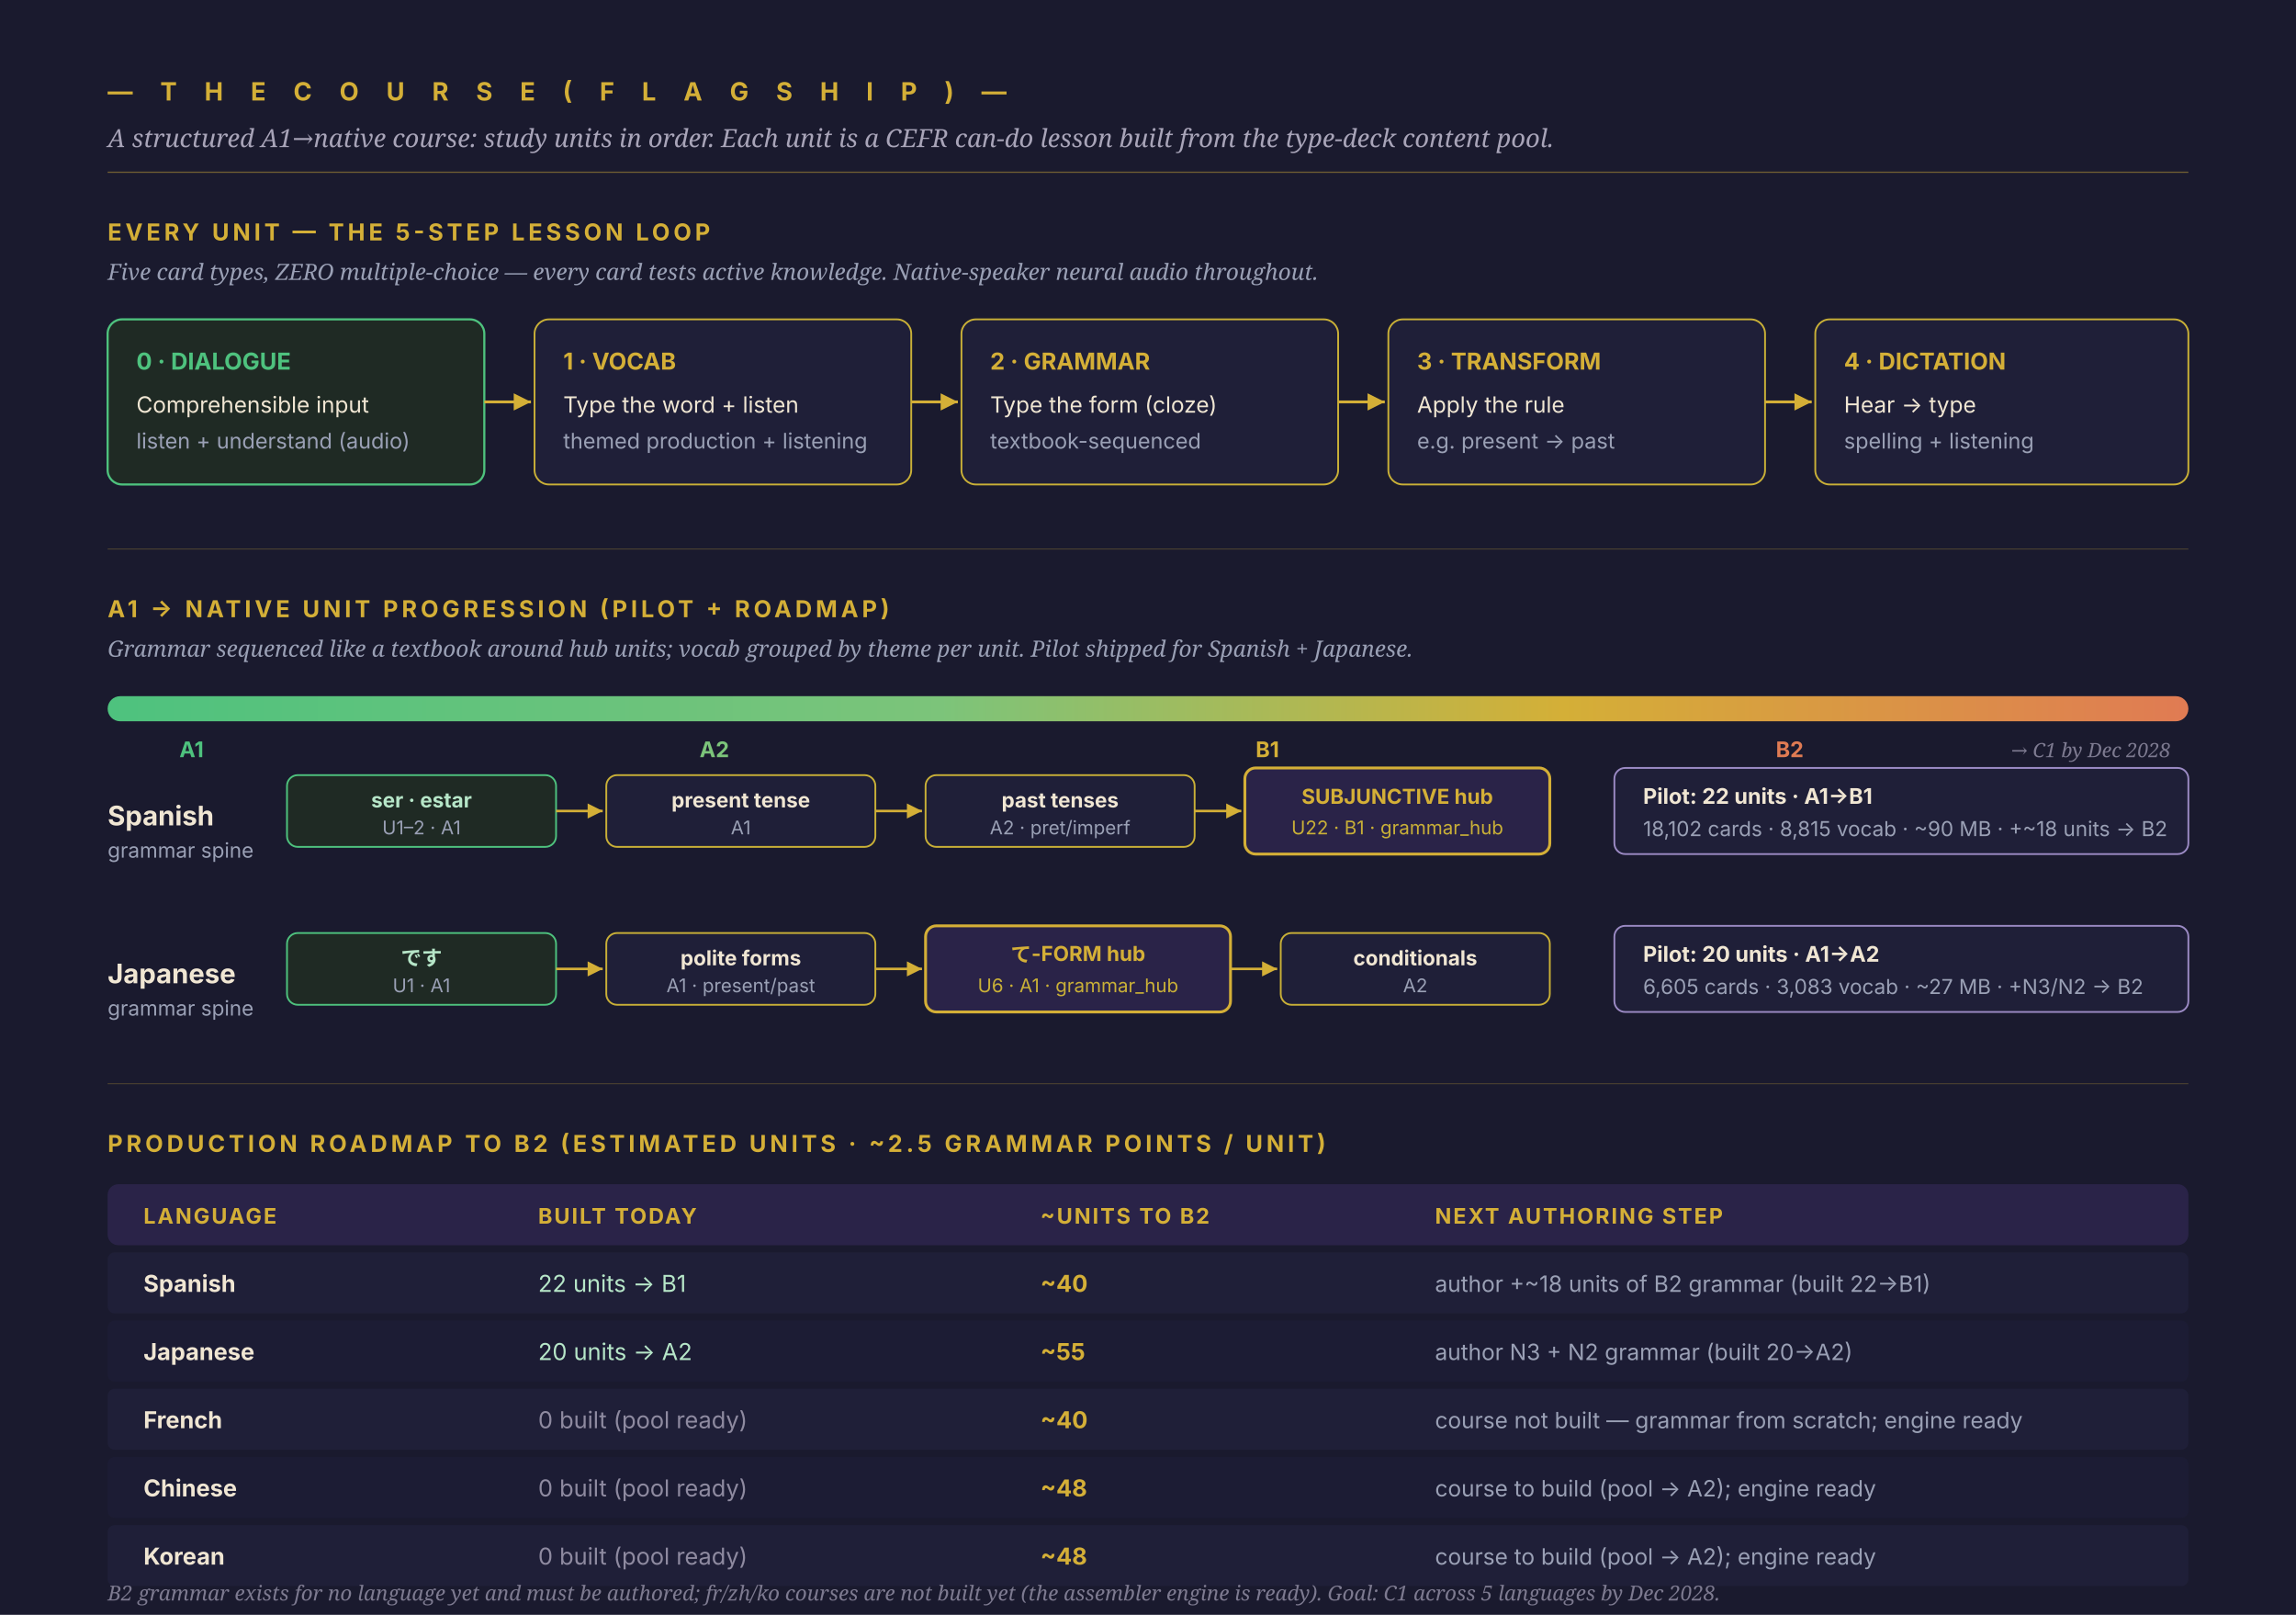
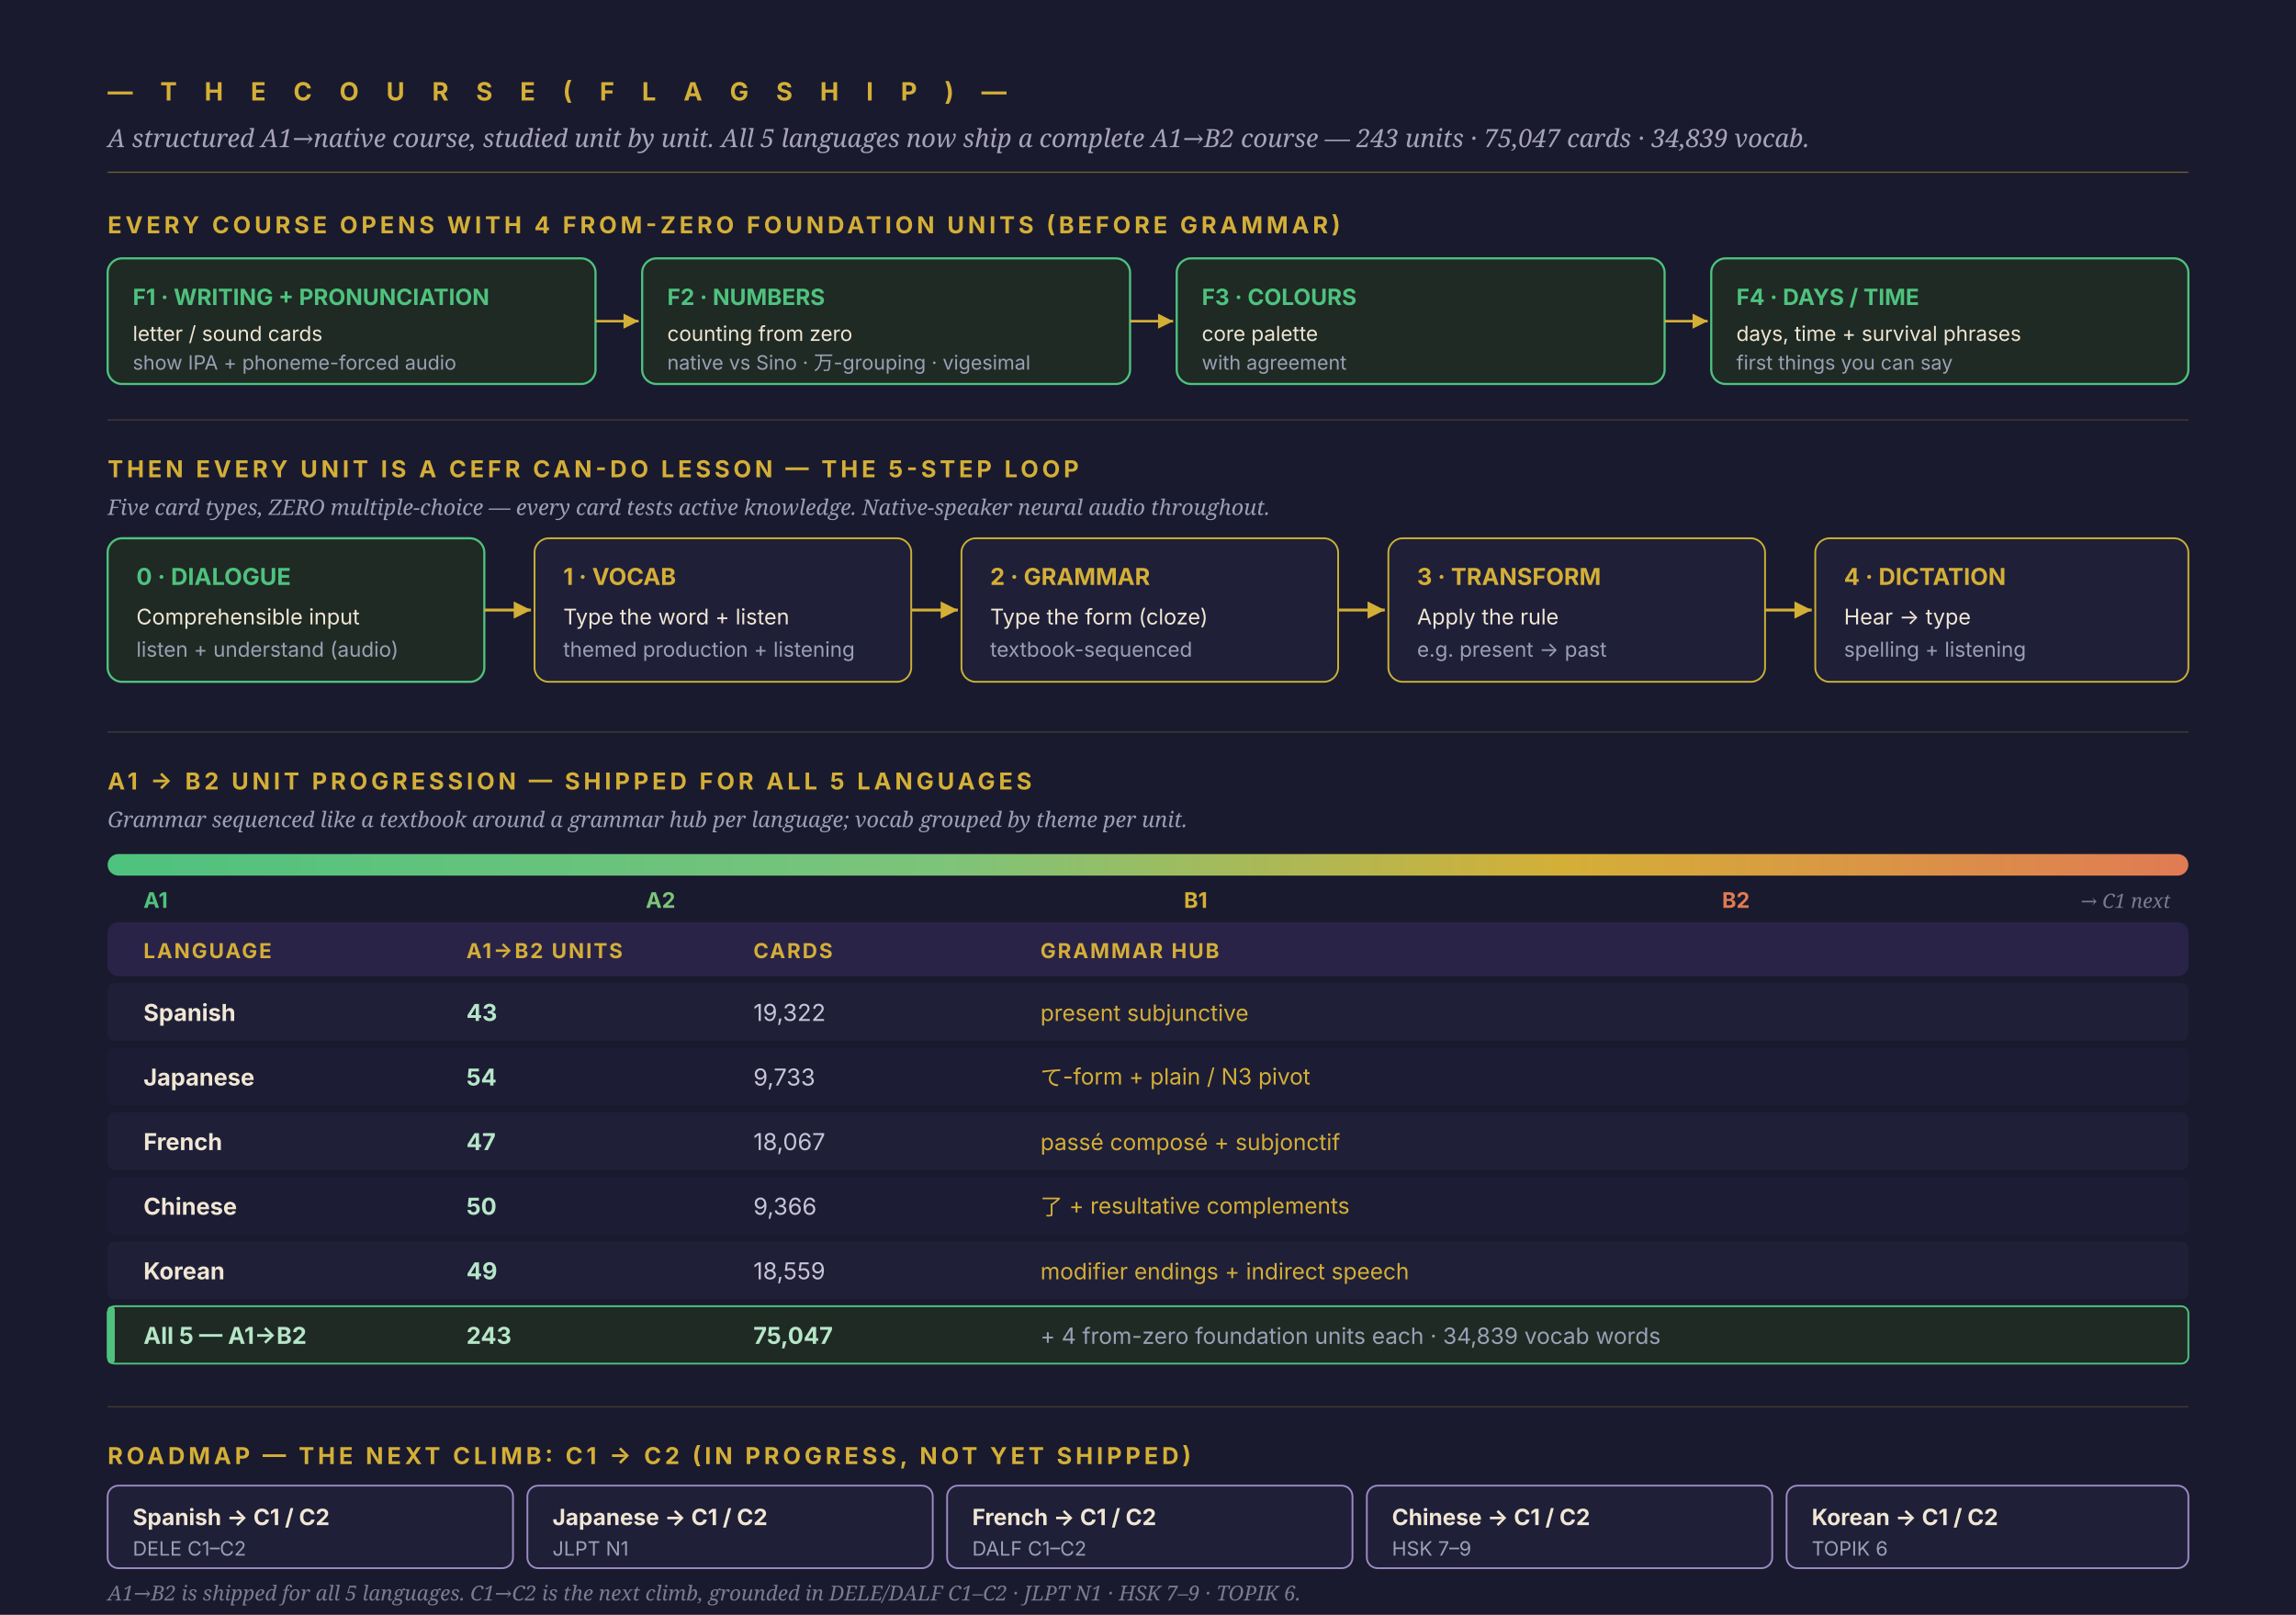
<svg xmlns="http://www.w3.org/2000/svg" viewBox="0 0 1280 900" width="1280" height="900">
  <defs>
    <marker id="cah" markerWidth="10" markerHeight="10" refX="6" refY="3" orient="auto" markerUnits="strokeWidth">
      <path d="M0,0 L6,3 L0,6 Z" fill="#d4af37" />
    </marker>
    <linearGradient id="cefrbar" x1="0" y1="0" x2="1" y2="0">
      <stop offset="0%" stop-color="#4ec27e" />
      <stop offset="40%" stop-color="#7cc47a" />
      <stop offset="70%" stop-color="#d4af37" />
      <stop offset="100%" stop-color="#e07b53" />
    </linearGradient>
  </defs>
  <rect width="1280" height="900" fill="#1a1a2e" />
-   <text x="60" y="56" font-family="Inter, 'Segoe UI', sans-serif" font-size="14" font-weight="700" fill="#d4af37" letter-spacing="6">— T H E   C O U R S E   ( F L A G S H I P )   —</text>
-   <text x="60" y="82" font-family="Georgia, serif" font-size="14" font-style="italic" fill="#a8a4b8">A structured A1→native course: study units in order. Each unit is a CEFR can-do lesson built from the type-deck content pool.</text>
+   <text x="60" y="56" font-family="Inter, 'Segoe UI', sans-serif" font-size="14" font-weight="700" fill="#d4af37" letter-spacing="6">— T H E   C O U R S E   ( F L A G S H I P ) —</text>
+   <text x="60" y="82" font-family="Georgia, serif" font-size="14" font-style="italic" fill="#a8a4b8">A structured A1→native course, studied unit by unit. All 5 languages now ship a complete A1→B2 course — 243 units · 75,047 cards · 34,839 vocab.</text>
  <line x1="60" y1="96" x2="1220" y2="96" stroke="#d4af37" stroke-width="0.7" opacity="0.45" />
-   <text x="60" y="134" font-family="Inter, sans-serif" font-size="13" font-weight="700" fill="#d4af37" letter-spacing="2">EVERY UNIT — THE 5-STEP LESSON LOOP</text>
-   <text x="60" y="156" font-family="Georgia, serif" font-size="12.5" font-style="italic" fill="#9aa0b5">Five card types, ZERO multiple-choice — every card tests active knowledge. Native-speaker neural audio throughout.</text>
+   <text x="60" y="130" font-family="Inter, sans-serif" font-size="13" font-weight="700" fill="#d4af37" letter-spacing="2">EVERY COURSE OPENS WITH 4 FROM-ZERO FOUNDATION UNITS (BEFORE GRAMMAR)</text>
  <g font-family="Inter, 'Segoe UI', sans-serif">
-     <g transform="translate(60 178)">
-       <rect width="210" height="92" rx="8" fill="#1f2a24" stroke="#4ec27e" stroke-width="1.2" />
-       <text x="16" y="28" font-size="13" font-weight="700" fill="#4ec27e">0 · DIALOGUE</text>
-       <text x="16" y="52" font-size="12.5" fill="#f0e6d3">Comprehensible input</text>
-       <text x="16" y="72" font-size="12" fill="#9aa0b5">listen + understand (audio)</text>
+     <g transform="translate(60 144)">
+       <rect width="272" height="70" rx="8" fill="#1f2a24" stroke="#4ec27e" stroke-width="1.2" />
+       <text x="14" y="26" font-size="12.5" font-weight="700" fill="#4ec27e">F1 · WRITING + PRONUNCIATION</text>
+       <text x="14" y="46" font-size="11.5" fill="#f0e6d3">letter / sound cards</text>
+       <text x="14" y="62" font-size="11" fill="#9aa0b5">show IPA + phoneme-forced audio</text>
    </g>
-     <line x1="270" y1="224" x2="296" y2="224" stroke="#d4af37" stroke-width="1.6" marker-end="url(#cah)" />
-     <g transform="translate(298 178)">
-       <rect width="210" height="92" rx="8" fill="#1f1f38" stroke="#c9b037" stroke-width="1" />
-       <text x="16" y="28" font-size="13" font-weight="700" fill="#d4af37">1 · VOCAB</text>
-       <text x="16" y="52" font-size="12.5" fill="#f0e6d3">Type the word + listen</text>
-       <text x="16" y="72" font-size="12" fill="#9aa0b5">themed production + listening</text>
+     <line x1="332" y1="179" x2="356" y2="179" stroke="#d4af37" stroke-width="1.4" marker-end="url(#cah)" />
+     <g transform="translate(358 144)">
+       <rect width="272" height="70" rx="8" fill="#1f2a24" stroke="#4ec27e" stroke-width="1.2" />
+       <text x="14" y="26" font-size="12.5" font-weight="700" fill="#4ec27e">F2 · NUMBERS</text>
+       <text x="14" y="46" font-size="11.5" fill="#f0e6d3">counting from zero</text>
+       <text x="14" y="62" font-size="11" fill="#9aa0b5">native vs Sino · 万-grouping · vigesimal</text>
    </g>
-     <line x1="508" y1="224" x2="534" y2="224" stroke="#d4af37" stroke-width="1.6" marker-end="url(#cah)" />
-     <g transform="translate(536 178)">
-       <rect width="210" height="92" rx="8" fill="#1f1f38" stroke="#c9b037" stroke-width="1" />
-       <text x="16" y="28" font-size="13" font-weight="700" fill="#d4af37">2 · GRAMMAR</text>
-       <text x="16" y="52" font-size="12.5" fill="#f0e6d3">Type the form (cloze)</text>
-       <text x="16" y="72" font-size="12" fill="#9aa0b5">textbook-sequenced</text>
+     <line x1="630" y1="179" x2="654" y2="179" stroke="#d4af37" stroke-width="1.4" marker-end="url(#cah)" />
+     <g transform="translate(656 144)">
+       <rect width="272" height="70" rx="8" fill="#1f2a24" stroke="#4ec27e" stroke-width="1.2" />
+       <text x="14" y="26" font-size="12.5" font-weight="700" fill="#4ec27e">F3 · COLOURS</text>
+       <text x="14" y="46" font-size="11.5" fill="#f0e6d3">core palette</text>
+       <text x="14" y="62" font-size="11" fill="#9aa0b5">with agreement</text>
    </g>
-     <line x1="746" y1="224" x2="772" y2="224" stroke="#d4af37" stroke-width="1.6" marker-end="url(#cah)" />
-     <g transform="translate(774 178)">
-       <rect width="210" height="92" rx="8" fill="#1f1f38" stroke="#c9b037" stroke-width="1" />
-       <text x="16" y="28" font-size="13" font-weight="700" fill="#d4af37">3 · TRANSFORM</text>
-       <text x="16" y="52" font-size="12.5" fill="#f0e6d3">Apply the rule</text>
-       <text x="16" y="72" font-size="12" fill="#9aa0b5">e.g. present → past</text>
-     </g>
-     <line x1="984" y1="224" x2="1010" y2="224" stroke="#d4af37" stroke-width="1.6" marker-end="url(#cah)" />
-     <g transform="translate(1012 178)">
-       <rect width="208" height="92" rx="8" fill="#1f1f38" stroke="#c9b037" stroke-width="1" />
-       <text x="16" y="28" font-size="13" font-weight="700" fill="#d4af37">4 · DICTATION</text>
-       <text x="16" y="52" font-size="12.5" fill="#f0e6d3">Hear → type</text>
-       <text x="16" y="72" font-size="12" fill="#9aa0b5">spelling + listening</text>
+     <line x1="928" y1="179" x2="952" y2="179" stroke="#d4af37" stroke-width="1.4" marker-end="url(#cah)" />
+     <g transform="translate(954 144)">
+       <rect width="266" height="70" rx="8" fill="#1f2a24" stroke="#4ec27e" stroke-width="1.2" />
+       <text x="14" y="26" font-size="12.5" font-weight="700" fill="#4ec27e">F4 · DAYS / TIME</text>
+       <text x="14" y="46" font-size="11.5" fill="#f0e6d3">days, time + survival phrases</text>
+       <text x="14" y="62" font-size="11" fill="#9aa0b5">first things you can say</text>
    </g>
  </g>
-   <line x1="60" y1="306" x2="1220" y2="306" stroke="#d4af37" stroke-width="0.5" opacity="0.3" />
-   <text x="60" y="344" font-family="Inter, sans-serif" font-size="13" font-weight="700" fill="#d4af37" letter-spacing="2">A1 → NATIVE UNIT PROGRESSION (PILOT + ROADMAP)</text>
-   <text x="60" y="366" font-family="Georgia, serif" font-size="12.5" font-style="italic" fill="#9aa0b5">Grammar sequenced like a textbook around hub units; vocab grouped by theme per unit. Pilot shipped for Spanish + Japanese.</text>
-   <g transform="translate(60 388)">
-     <rect width="1160" height="14" rx="7" fill="url(#cefrbar)" />
-     <text x="40" y="34" font-family="Inter, sans-serif" font-size="12" font-weight="700" fill="#4ec27e">A1</text>
-     <text x="330" y="34" font-family="Inter, sans-serif" font-size="12" font-weight="700" fill="#7cc47a">A2</text>
-     <text x="640" y="34" font-family="Inter, sans-serif" font-size="12" font-weight="700" fill="#d4af37">B1</text>
-     <text x="930" y="34" font-family="Inter, sans-serif" font-size="12" font-weight="700" fill="#e07b53">B2</text>
-     <text x="1150" y="34" text-anchor="end" font-family="Georgia, serif" font-size="11" font-style="italic" fill="#7d7a90">→ C1 by Dec 2028</text>
+   <line x1="60" y1="234" x2="1220" y2="234" stroke="#d4af37" stroke-width="0.5" opacity="0.3" />
+   <text x="60" y="266" font-family="Inter, sans-serif" font-size="13" font-weight="700" fill="#d4af37" letter-spacing="2">THEN EVERY UNIT IS A CEFR CAN-DO LESSON — THE 5-STEP LOOP</text>
+   <text x="60" y="287" font-family="Georgia, serif" font-size="12" font-style="italic" fill="#9aa0b5">Five card types, ZERO multiple-choice — every card tests active knowledge. Native-speaker neural audio throughout.</text>
+   <g font-family="Inter, 'Segoe UI', sans-serif">
+     <g transform="translate(60 300)">
+       <rect width="210" height="80" rx="8" fill="#1f2a24" stroke="#4ec27e" stroke-width="1.2" />
+       <text x="16" y="26" font-size="13" font-weight="700" fill="#4ec27e">0 · DIALOGUE</text>
+       <text x="16" y="48" font-size="12" fill="#f0e6d3">Comprehensible input</text>
+       <text x="16" y="66" font-size="11.5" fill="#9aa0b5">listen + understand (audio)</text>
+     </g>
+     <line x1="270" y1="340" x2="296" y2="340" stroke="#d4af37" stroke-width="1.6" marker-end="url(#cah)" />
+     <g transform="translate(298 300)">
+       <rect width="210" height="80" rx="8" fill="#1f1f38" stroke="#c9b037" stroke-width="1" />
+       <text x="16" y="26" font-size="13" font-weight="700" fill="#d4af37">1 · VOCAB</text>
+       <text x="16" y="48" font-size="12" fill="#f0e6d3">Type the word + listen</text>
+       <text x="16" y="66" font-size="11.5" fill="#9aa0b5">themed production + listening</text>
+     </g>
+     <line x1="508" y1="340" x2="534" y2="340" stroke="#d4af37" stroke-width="1.6" marker-end="url(#cah)" />
+     <g transform="translate(536 300)">
+       <rect width="210" height="80" rx="8" fill="#1f1f38" stroke="#c9b037" stroke-width="1" />
+       <text x="16" y="26" font-size="13" font-weight="700" fill="#d4af37">2 · GRAMMAR</text>
+       <text x="16" y="48" font-size="12" fill="#f0e6d3">Type the form (cloze)</text>
+       <text x="16" y="66" font-size="11.5" fill="#9aa0b5">textbook-sequenced</text>
+     </g>
+     <line x1="746" y1="340" x2="772" y2="340" stroke="#d4af37" stroke-width="1.6" marker-end="url(#cah)" />
+     <g transform="translate(774 300)">
+       <rect width="210" height="80" rx="8" fill="#1f1f38" stroke="#c9b037" stroke-width="1" />
+       <text x="16" y="26" font-size="13" font-weight="700" fill="#d4af37">3 · TRANSFORM</text>
+       <text x="16" y="48" font-size="12" fill="#f0e6d3">Apply the rule</text>
+       <text x="16" y="66" font-size="11.5" fill="#9aa0b5">e.g. present → past</text>
+     </g>
+     <line x1="984" y1="340" x2="1010" y2="340" stroke="#d4af37" stroke-width="1.6" marker-end="url(#cah)" />
+     <g transform="translate(1012 300)">
+       <rect width="208" height="80" rx="8" fill="#1f1f38" stroke="#c9b037" stroke-width="1" />
+       <text x="16" y="26" font-size="13" font-weight="700" fill="#d4af37">4 · DICTATION</text>
+       <text x="16" y="48" font-size="12" fill="#f0e6d3">Hear → type</text>
+       <text x="16" y="66" font-size="11.5" fill="#9aa0b5">spelling + listening</text>
+     </g>
+   </g>
+   <line x1="60" y1="408" x2="1220" y2="408" stroke="#d4af37" stroke-width="0.5" opacity="0.3" />
+   <text x="60" y="440" font-family="Inter, sans-serif" font-size="13" font-weight="700" fill="#d4af37" letter-spacing="2">A1 → B2 UNIT PROGRESSION — SHIPPED FOR ALL 5 LANGUAGES</text>
+   <text x="60" y="461" font-family="Georgia, serif" font-size="12" font-style="italic" fill="#9aa0b5">Grammar sequenced like a textbook around a grammar hub per language; vocab grouped by theme per unit.</text>
+   <g transform="translate(60 476)">
+     <rect width="1160" height="12" rx="6" fill="url(#cefrbar)" />
+     <text x="20" y="30" font-family="Inter, sans-serif" font-size="12" font-weight="700" fill="#4ec27e">A1</text>
+     <text x="300" y="30" font-family="Inter, sans-serif" font-size="12" font-weight="700" fill="#7cc47a">A2</text>
+     <text x="600" y="30" font-family="Inter, sans-serif" font-size="12" font-weight="700" fill="#d4af37">B1</text>
+     <text x="900" y="30" font-family="Inter, sans-serif" font-size="12" font-weight="700" fill="#e07b53">B2</text>
+     <text x="1150" y="30" text-anchor="end" font-family="Georgia, serif" font-size="11" font-style="italic" fill="#7d7a90">→ C1 next</text>
  </g>
  <g font-family="Inter, 'Segoe UI', sans-serif">
-     <text x="60" y="460" font-size="15" font-weight="700" fill="#f0e6d3">Spanish</text>
-     <text x="60" y="478" font-size="11.5" fill="#9aa0b5">grammar spine</text>
-     <g transform="translate(160 432)">
-       <rect width="150" height="40" rx="6" fill="#1f2a24" stroke="#4ec27e" stroke-width="1" />
-       <text x="75" y="18" text-anchor="middle" font-size="11.5" font-weight="700" fill="#b6e6c8">ser · estar</text>
-       <text x="75" y="33" text-anchor="middle" font-size="10.5" fill="#9aa0b5">U1–2 · A1</text>
+     <g transform="translate(60 514)">
+       <rect width="1160" height="30" rx="6" fill="#2a2348" />
+       <text x="20" y="20" font-size="11.5" font-weight="700" fill="#d4af37" letter-spacing="1">LANGUAGE</text>
+       <text x="200" y="20" font-size="11.5" font-weight="700" fill="#d4af37" letter-spacing="1">A1→B2 UNITS</text>
+       <text x="360" y="20" font-size="11.5" font-weight="700" fill="#d4af37" letter-spacing="1">CARDS</text>
+       <text x="520" y="20" font-size="11.5" font-weight="700" fill="#d4af37" letter-spacing="1">GRAMMAR HUB</text>
    </g>
-     <line x1="310" y1="452" x2="336" y2="452" stroke="#d4af37" stroke-width="1.4" marker-end="url(#cah)" />
-     <g transform="translate(338 432)">
-       <rect width="150" height="40" rx="6" fill="#1f1f38" stroke="#c9b037" stroke-width="1" />
-       <text x="75" y="18" text-anchor="middle" font-size="11.5" font-weight="700" fill="#f0e6d3">present tense</text>
-       <text x="75" y="33" text-anchor="middle" font-size="10.5" fill="#9aa0b5">A1</text>
+     <g transform="translate(60 548)">
+       <rect width="1160" height="32" rx="4" fill="#1f1f38" />
+       <text x="20" y="21" font-size="13" font-weight="700" fill="#f0e6d3">Spanish</text>
+       <text x="200" y="21" font-size="13" fill="#b6e6c8" font-weight="700">43</text>
+       <text x="360" y="21" font-size="13" fill="#c8c4d8">19,322</text>
+       <text x="520" y="21" font-size="12.5" fill="#d4af37">present subjunctive</text>
    </g>
-     <line x1="488" y1="452" x2="514" y2="452" stroke="#d4af37" stroke-width="1.4" marker-end="url(#cah)" />
-     <g transform="translate(516 432)">
-       <rect width="150" height="40" rx="6" fill="#1f1f38" stroke="#c9b037" stroke-width="1" />
-       <text x="75" y="18" text-anchor="middle" font-size="11.5" font-weight="700" fill="#f0e6d3">past tenses</text>
-       <text x="75" y="33" text-anchor="middle" font-size="10.5" fill="#9aa0b5">A2 · pret/imperf</text>
+     <g transform="translate(60 584)">
+       <rect width="1160" height="32" rx="4" fill="#1c1c34" />
+       <text x="20" y="21" font-size="13" font-weight="700" fill="#f0e6d3">Japanese</text>
+       <text x="200" y="21" font-size="13" fill="#b6e6c8" font-weight="700">54</text>
+       <text x="360" y="21" font-size="13" fill="#c8c4d8">9,733</text>
+       <text x="520" y="21" font-size="12.5" fill="#d4af37">て-form + plain / N3 pivot</text>
    </g>
-     <line x1="666" y1="452" x2="692" y2="452" stroke="#d4af37" stroke-width="1.4" marker-end="url(#cah)" />
-     <g transform="translate(694 428)">
-       <rect width="170" height="48" rx="6" fill="#2a2348" stroke="#d4af37" stroke-width="1.6" />
-       <text x="85" y="20" text-anchor="middle" font-size="11.5" font-weight="700" fill="#d4af37">SUBJUNCTIVE hub</text>
-       <text x="85" y="37" text-anchor="middle" font-size="10.5" fill="#c9b037">U22 · B1 · grammar_hub</text>
+     <g transform="translate(60 620)">
+       <rect width="1160" height="32" rx="4" fill="#1f1f38" />
+       <text x="20" y="21" font-size="13" font-weight="700" fill="#f0e6d3">French</text>
+       <text x="200" y="21" font-size="13" fill="#b6e6c8" font-weight="700">47</text>
+       <text x="360" y="21" font-size="13" fill="#c8c4d8">18,067</text>
+       <text x="520" y="21" font-size="12.5" fill="#d4af37">passé composé + subjonctif</text>
    </g>
-     <g transform="translate(900 428)">
-       <rect width="320" height="48" rx="6" fill="#1f1f38" stroke="#9b8ac4" stroke-width="1" />
-       <text x="16" y="20" font-size="12" font-weight="700" fill="#f0e6d3">Pilot: 22 units · A1→B1</text>
-       <text x="16" y="38" font-size="11.5" fill="#9aa0b5">18,102 cards · 8,815 vocab · ~90 MB · +~18 units → B2</text>
+     <g transform="translate(60 656)">
+       <rect width="1160" height="32" rx="4" fill="#1c1c34" />
+       <text x="20" y="21" font-size="13" font-weight="700" fill="#f0e6d3">Chinese</text>
+       <text x="200" y="21" font-size="13" fill="#b6e6c8" font-weight="700">50</text>
+       <text x="360" y="21" font-size="13" fill="#c8c4d8">9,366</text>
+       <text x="520" y="21" font-size="12.5" fill="#d4af37">了 + resultative complements</text>
+     </g>
+     <g transform="translate(60 692)">
+       <rect width="1160" height="32" rx="4" fill="#1f1f38" />
+       <text x="20" y="21" font-size="13" font-weight="700" fill="#f0e6d3">Korean</text>
+       <text x="200" y="21" font-size="13" fill="#b6e6c8" font-weight="700">49</text>
+       <text x="360" y="21" font-size="13" fill="#c8c4d8">18,559</text>
+       <text x="520" y="21" font-size="12.5" fill="#d4af37">modifier endings + indirect speech</text>
+     </g>
+     <g transform="translate(60 728)">
+       <rect width="1160" height="32" rx="4" fill="#1f2a24" stroke="#4ec27e" stroke-width="1" />
+       <rect width="4" height="32" rx="2" fill="#4ec27e" />
+       <text x="20" y="21" font-size="13" font-weight="700" fill="#b6e6c8">All 5 — A1→B2</text>
+       <text x="200" y="21" font-size="13" fill="#b6e6c8" font-weight="700">243</text>
+       <text x="360" y="21" font-size="13" fill="#b6e6c8" font-weight="700">75,047</text>
+       <text x="520" y="21" font-size="12.5" fill="#9aa0b5">+ 4 from-zero foundation units each · 34,839 vocab words</text>
    </g>
  </g>
+   <line x1="60" y1="784" x2="1220" y2="784" stroke="#d4af37" stroke-width="0.5" opacity="0.3" />
+   <text x="60" y="816" font-family="Inter, sans-serif" font-size="13" font-weight="700" fill="#d4af37" letter-spacing="2">ROADMAP — THE NEXT CLIMB: C1 → C2 (IN PROGRESS, NOT YET SHIPPED)</text>
  <g font-family="Inter, 'Segoe UI', sans-serif">
-     <text x="60" y="548" font-size="15" font-weight="700" fill="#f0e6d3">Japanese</text>
-     <text x="60" y="566" font-size="11.5" fill="#9aa0b5">grammar spine</text>
-     <g transform="translate(160 520)">
-       <rect width="150" height="40" rx="6" fill="#1f2a24" stroke="#4ec27e" stroke-width="1" />
-       <text x="75" y="18" text-anchor="middle" font-size="11.5" font-weight="700" fill="#b6e6c8">です</text>
-       <text x="75" y="33" text-anchor="middle" font-size="10.5" fill="#9aa0b5">U1 · A1</text>
+     <g transform="translate(60 828)">
+       <rect width="226" height="46" rx="6" fill="#1f1f38" stroke="#9b8ac4" stroke-width="1" />
+       <text x="14" y="22" font-size="12.5" font-weight="700" fill="#f0e6d3">Spanish → C1 / C2</text>
+       <text x="14" y="39" font-size="11" fill="#9aa0b5">DELE C1–C2</text>
    </g>
-     <line x1="310" y1="540" x2="336" y2="540" stroke="#d4af37" stroke-width="1.4" marker-end="url(#cah)" />
-     <g transform="translate(338 520)">
-       <rect width="150" height="40" rx="6" fill="#1f1f38" stroke="#c9b037" stroke-width="1" />
-       <text x="75" y="18" text-anchor="middle" font-size="11.5" font-weight="700" fill="#f0e6d3">polite forms</text>
-       <text x="75" y="33" text-anchor="middle" font-size="10.5" fill="#9aa0b5">A1 · present/past</text>
+     <g transform="translate(294 828)">
+       <rect width="226" height="46" rx="6" fill="#1f1f38" stroke="#9b8ac4" stroke-width="1" />
+       <text x="14" y="22" font-size="12.5" font-weight="700" fill="#f0e6d3">Japanese → C1 / C2</text>
+       <text x="14" y="39" font-size="11" fill="#9aa0b5">JLPT N1</text>
    </g>
-     <line x1="488" y1="540" x2="514" y2="540" stroke="#d4af37" stroke-width="1.4" marker-end="url(#cah)" />
-     <g transform="translate(516 516)">
-       <rect width="170" height="48" rx="6" fill="#2a2348" stroke="#d4af37" stroke-width="1.6" />
-       <text x="85" y="20" text-anchor="middle" font-size="11.5" font-weight="700" fill="#d4af37">て-FORM hub</text>
-       <text x="85" y="37" text-anchor="middle" font-size="10.5" fill="#c9b037">U6 · A1 · grammar_hub</text>
+     <g transform="translate(528 828)">
+       <rect width="226" height="46" rx="6" fill="#1f1f38" stroke="#9b8ac4" stroke-width="1" />
+       <text x="14" y="22" font-size="12.5" font-weight="700" fill="#f0e6d3">French → C1 / C2</text>
+       <text x="14" y="39" font-size="11" fill="#9aa0b5">DALF C1–C2</text>
    </g>
-     <line x1="686" y1="540" x2="712" y2="540" stroke="#d4af37" stroke-width="1.4" marker-end="url(#cah)" />
-     <g transform="translate(714 520)">
-       <rect width="150" height="40" rx="6" fill="#1f1f38" stroke="#c9b037" stroke-width="1" />
-       <text x="75" y="18" text-anchor="middle" font-size="11.5" font-weight="700" fill="#f0e6d3">conditionals</text>
-       <text x="75" y="33" text-anchor="middle" font-size="10.5" fill="#9aa0b5">A2</text>
+     <g transform="translate(762 828)">
+       <rect width="226" height="46" rx="6" fill="#1f1f38" stroke="#9b8ac4" stroke-width="1" />
+       <text x="14" y="22" font-size="12.5" font-weight="700" fill="#f0e6d3">Chinese → C1 / C2</text>
+       <text x="14" y="39" font-size="11" fill="#9aa0b5">HSK 7–9</text>
    </g>
-     <g transform="translate(900 516)">
-       <rect width="320" height="48" rx="6" fill="#1f1f38" stroke="#9b8ac4" stroke-width="1" />
-       <text x="16" y="20" font-size="12" font-weight="700" fill="#f0e6d3">Pilot: 20 units · A1→A2</text>
-       <text x="16" y="38" font-size="11.5" fill="#9aa0b5">6,605 cards · 3,083 vocab · ~27 MB · +N3/N2 → B2</text>
+     <g transform="translate(996 828)">
+       <rect width="224" height="46" rx="6" fill="#1f1f38" stroke="#9b8ac4" stroke-width="1" />
+       <text x="14" y="22" font-size="12.5" font-weight="700" fill="#f0e6d3">Korean → C1 / C2</text>
+       <text x="14" y="39" font-size="11" fill="#9aa0b5">TOPIK 6</text>
    </g>
  </g>
-   <line x1="60" y1="604" x2="1220" y2="604" stroke="#d4af37" stroke-width="0.5" opacity="0.3" />
-   <text x="60" y="642" font-family="Inter, sans-serif" font-size="13" font-weight="700" fill="#d4af37" letter-spacing="2">PRODUCTION ROADMAP TO B2 (ESTIMATED UNITS · ~2.5 GRAMMAR POINTS / UNIT)</text>
-   <g font-family="Inter, 'Segoe UI', sans-serif">
-     <g transform="translate(60 660)">
-       <rect width="1160" height="34" rx="6" fill="#2a2348" />
-       <text x="20" y="22" font-size="12" font-weight="700" fill="#d4af37" letter-spacing="1">LANGUAGE</text>
-       <text x="240" y="22" font-size="12" font-weight="700" fill="#d4af37" letter-spacing="1">BUILT TODAY</text>
-       <text x="520" y="22" font-size="12" font-weight="700" fill="#d4af37" letter-spacing="1">~UNITS TO B2</text>
-       <text x="740" y="22" font-size="12" font-weight="700" fill="#d4af37" letter-spacing="1">NEXT AUTHORING STEP</text>
-     </g>
-     <g transform="translate(60 698)">
-       <rect width="1160" height="34" rx="4" fill="#1f1f38" />
-       <text x="20" y="22" font-size="13" font-weight="700" fill="#f0e6d3">Spanish</text>
-       <text x="240" y="22" font-size="13" fill="#b6e6c8">22 units → B1</text>
-       <text x="520" y="22" font-size="13" fill="#d4af37" font-weight="700">~40</text>
-       <text x="740" y="22" font-size="12.5" fill="#9aa0b5">author +~18 units of B2 grammar (built 22→B1)</text>
-     </g>
-     <g transform="translate(60 736)">
-       <rect width="1160" height="34" rx="4" fill="#1c1c34" />
-       <text x="20" y="22" font-size="13" font-weight="700" fill="#f0e6d3">Japanese</text>
-       <text x="240" y="22" font-size="13" fill="#b6e6c8">20 units → A2</text>
-       <text x="520" y="22" font-size="13" fill="#d4af37" font-weight="700">~55</text>
-       <text x="740" y="22" font-size="12.5" fill="#9aa0b5">author N3 + N2 grammar (built 20→A2)</text>
-     </g>
-     <g transform="translate(60 774)">
-       <rect width="1160" height="34" rx="4" fill="#1f1f38" />
-       <text x="20" y="22" font-size="13" font-weight="700" fill="#f0e6d3">French</text>
-       <text x="240" y="22" font-size="13" fill="#8e8aa0">0 built (pool ready)</text>
-       <text x="520" y="22" font-size="13" fill="#d4af37" font-weight="700">~40</text>
-       <text x="740" y="22" font-size="12.5" fill="#9aa0b5">course not built — grammar from scratch; engine ready</text>
-     </g>
-     <g transform="translate(60 812)">
-       <rect width="1160" height="34" rx="4" fill="#1c1c34" />
-       <text x="20" y="22" font-size="13" font-weight="700" fill="#f0e6d3">Chinese</text>
-       <text x="240" y="22" font-size="13" fill="#8e8aa0">0 built (pool ready)</text>
-       <text x="520" y="22" font-size="13" fill="#d4af37" font-weight="700">~48</text>
-       <text x="740" y="22" font-size="12.5" fill="#9aa0b5">course to build (pool → A2); engine ready</text>
-     </g>
-     <g transform="translate(60 850)">
-       <rect width="1160" height="34" rx="4" fill="#1f1f38" />
-       <text x="20" y="22" font-size="13" font-weight="700" fill="#f0e6d3">Korean</text>
-       <text x="240" y="22" font-size="13" fill="#8e8aa0">0 built (pool ready)</text>
-       <text x="520" y="22" font-size="13" fill="#d4af37" font-weight="700">~48</text>
-       <text x="740" y="22" font-size="12.5" fill="#9aa0b5">course to build (pool → A2); engine ready</text>
-     </g>
-   </g>
-   <text x="60" y="892" font-family="Georgia, serif" font-size="11.5" font-style="italic" fill="#7d7a90">B2 grammar exists for no language yet and must be authored; fr/zh/ko courses are not built yet (the assembler engine is ready). Goal: C1 across 5 languages by Dec 2028.</text>
+   <text x="60" y="892" font-family="Georgia, serif" font-size="11.5" font-style="italic" fill="#7d7a90">A1→B2 is shipped for all 5 languages. C1→C2 is the next climb, grounded in DELE/DALF C1–C2 · JLPT N1 · HSK 7–9 · TOPIK 6.</text>
</svg>
